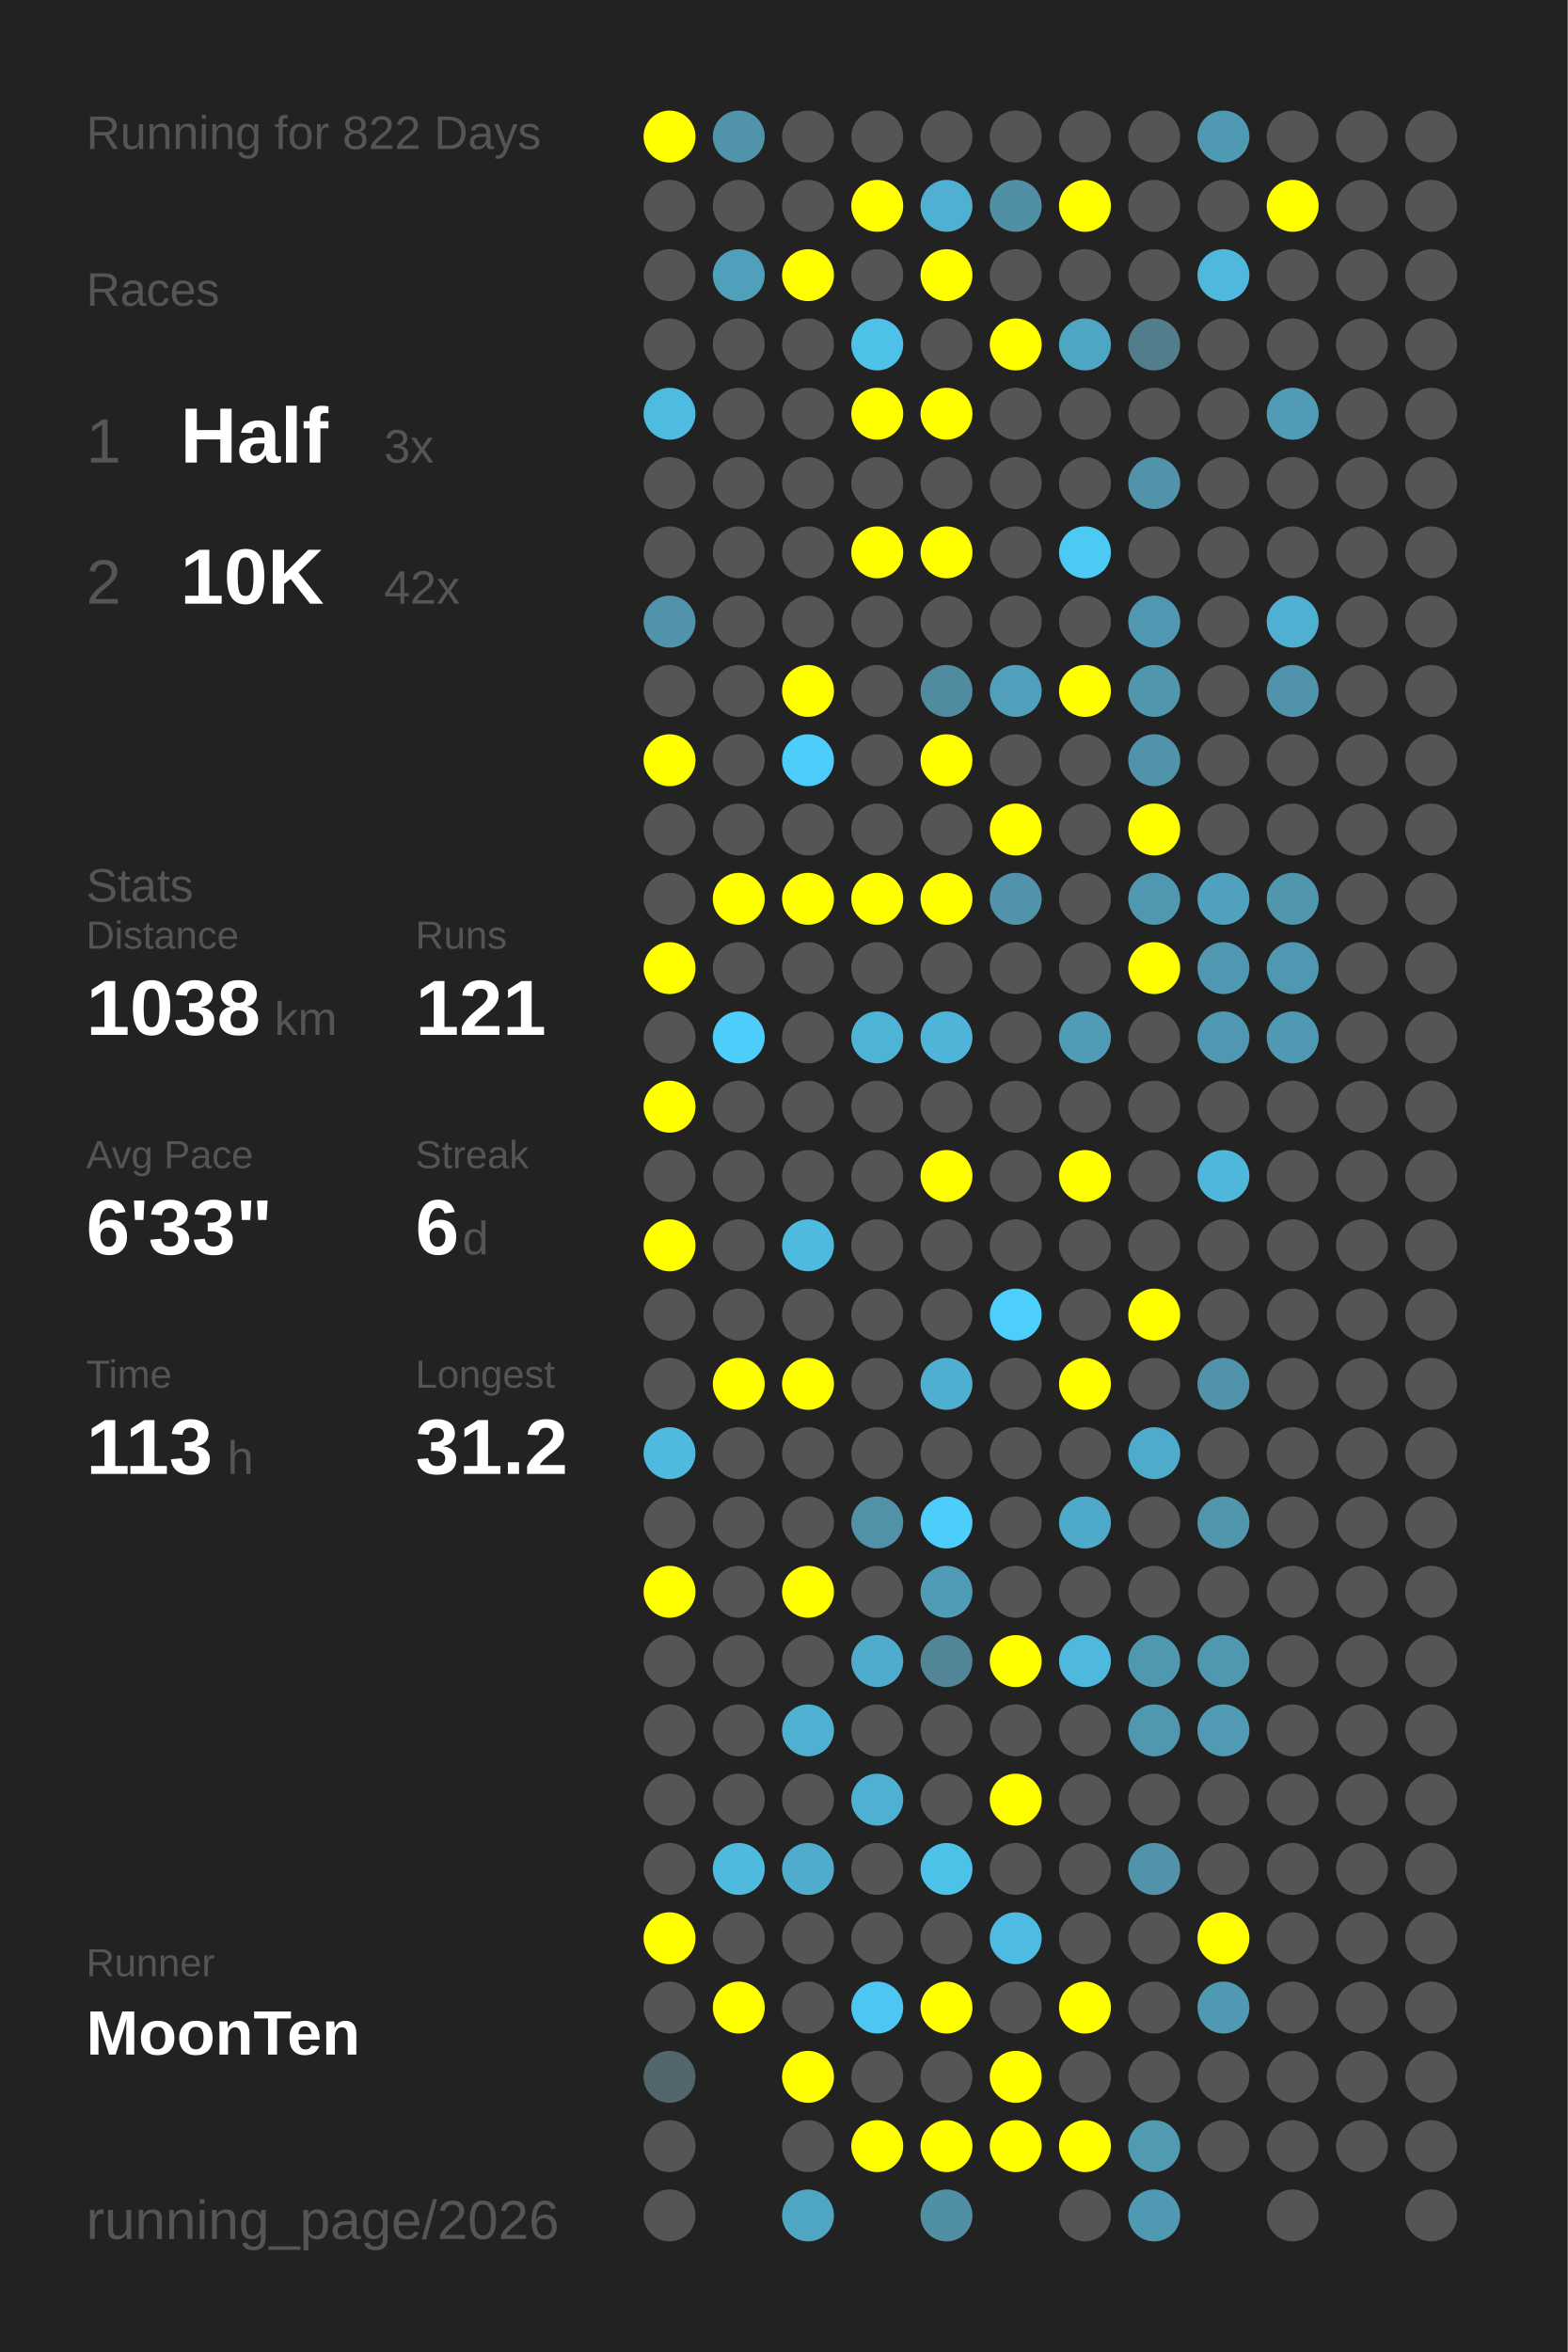
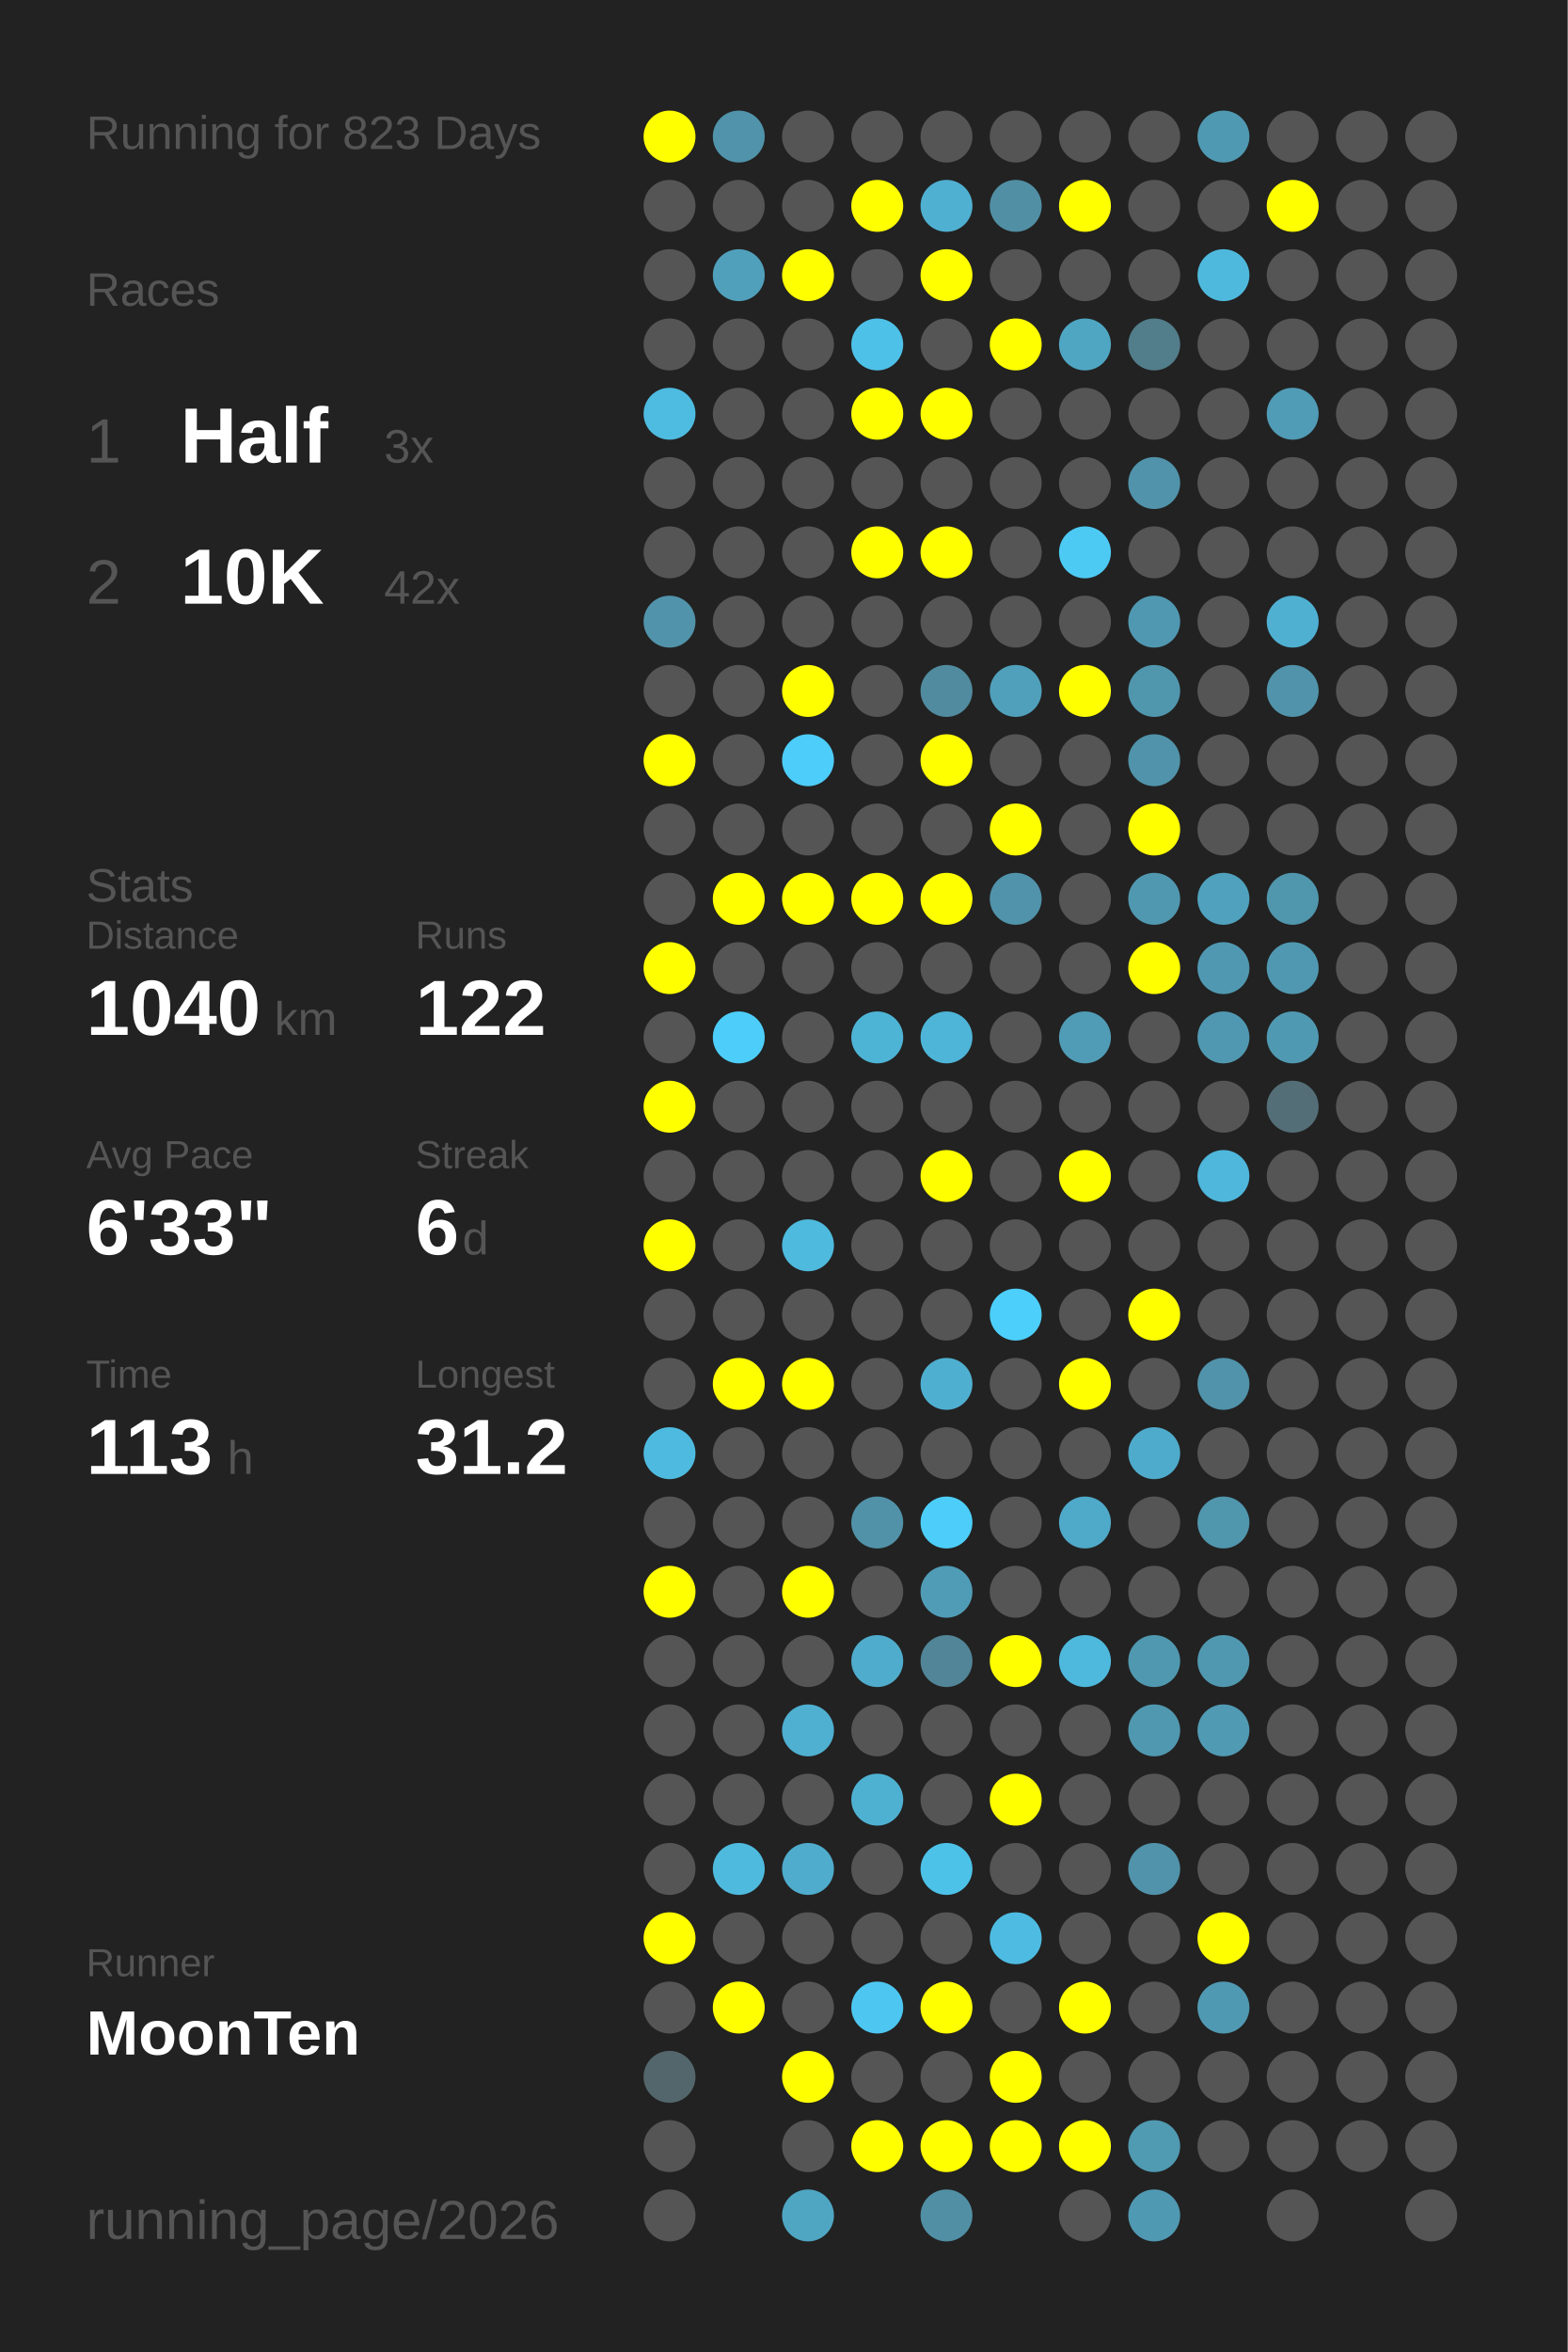
<svg xmlns="http://www.w3.org/2000/svg" baseProfile="full" height="300mm" version="1.1" viewBox="0,0,200,300" width="200mm">
  <defs />
  <rect fill="#222222" height="300" width="200" x="0" y="0" />
-   <text fill="#555555" style="font-size:6px; font-family:Arial;" x="11" y="19">Running for 822 Days</text>
+   <text fill="#555555" style="font-size:6px; font-family:Arial;" x="11" y="19">Running for 823 Days</text>
  <text fill="#555555" style="font-size:6px; font-family:Arial;" x="11" y="39">Races</text>
  <text fill="#555555" style="font-size:8px; font-family:Arial;" x="11" y="59">1</text>
  <text fill="#FFFFFF" style="font-size:10px; font-family:Arial; font-weight:bold;" x="23" y="59">Half</text>
  <text fill="#555555" style="font-size:6px; font-family:Arial;" x="49" y="59">3x</text>
  <text fill="#555555" style="font-size:8px; font-family:Arial;" x="11" y="77">2</text>
  <text fill="#FFFFFF" style="font-size:10px; font-family:Arial; font-weight:bold;" x="23" y="77">10K</text>
  <text fill="#555555" style="font-size:6px; font-family:Arial;" x="49" y="77">42x</text>
  <text fill="#555555" style="font-size:6px; font-family:Arial;" x="11" y="115">Stats</text>
  <text fill="#555555" style="font-size:5px; font-family:Arial;" x="11" y="121">Distance</text>
-   <text fill="#FFFFFF" style="font-size:10px; font-family:Arial; font-weight:bold;" x="11" y="132">1038</text>
+   <text fill="#FFFFFF" style="font-size:10px; font-family:Arial; font-weight:bold;" x="11" y="132">1040</text>
  <text fill="#555555" style="font-size:6px; font-family:Arial;" x="35" y="132">km</text>
  <text fill="#555555" style="font-size:5px; font-family:Arial;" x="53" y="121">Runs</text>
-   <text fill="#FFFFFF" style="font-size:10px; font-family:Arial; font-weight:bold;" x="53" y="132">121</text>
+   <text fill="#FFFFFF" style="font-size:10px; font-family:Arial; font-weight:bold;" x="53" y="132">122</text>
  <text fill="#555555" style="font-size:5px; font-family:Arial;" x="11" y="149">Avg Pace</text>
  <text fill="#FFFFFF" style="font-size:10px; font-family:Arial; font-weight:bold;" x="11" y="160">6'33"</text>
  <text fill="#555555" style="font-size:5px; font-family:Arial;" x="53" y="149">Streak</text>
  <text fill="#FFFFFF" style="font-size:10px; font-family:Arial; font-weight:bold;" x="53" y="160">6</text>
  <text fill="#555555" style="font-size:6px; font-family:Arial;" x="59" y="160">d</text>
  <text fill="#555555" style="font-size:5px; font-family:Arial;" x="11" y="177">Time</text>
  <text fill="#FFFFFF" style="font-size:10px; font-family:Arial; font-weight:bold;" x="11" y="188">113</text>
  <text fill="#555555" style="font-size:6px; font-family:Arial;" x="29" y="188">h</text>
  <text fill="#555555" style="font-size:5px; font-family:Arial;" x="53" y="177">Longest</text>
  <text fill="#FFFFFF" style="font-size:10px; font-family:Arial; font-weight:bold;" x="53" y="188">31.2</text>
  <text fill="#555555" style="font-size:5px; font-family:Arial;" x="11" y="252.065">Runner</text>
  <text fill="#FFFFFF" style="font-size:8px; font-family:Arial; font-weight:bold;" x="11" y="262.065">MoonTen</text>
  <text fill="#555555" style="font-size:7px; font-family:Arial;" x="11" y="285.581">running_page/2026</text>
  <circle cx="85.417" cy="17.419" fill="#FFFF00" r="3.312" />
  <circle cx="85.417" cy="26.258" fill="#555555" r="3.312" />
  <circle cx="85.417" cy="35.097" fill="#555555" r="3.312" />
  <circle cx="85.417" cy="43.935" fill="#555555" r="3.312" />
  <circle cx="85.417" cy="52.774" fill="#4ebbe0" r="3.312" />
  <circle cx="85.417" cy="61.613" fill="#555555" r="3.312" />
  <circle cx="85.417" cy="70.452" fill="#555555" r="3.312" />
  <circle cx="85.417" cy="79.29" fill="#5193aa" r="3.312" />
  <circle cx="85.417" cy="88.129" fill="#555555" r="3.312" />
  <circle cx="85.417" cy="96.968" fill="#FFFF00" r="3.312" />
  <circle cx="85.417" cy="105.806" fill="#555555" r="3.312" />
  <circle cx="85.417" cy="114.645" fill="#555555" r="3.312" />
  <circle cx="85.417" cy="123.484" fill="#FFFF00" r="3.312" />
  <circle cx="85.417" cy="132.323" fill="#555555" r="3.312" />
  <circle cx="85.417" cy="141.161" fill="#FFFF00" r="3.312" />
  <circle cx="85.417" cy="150" fill="#555555" r="3.312" />
  <circle cx="85.417" cy="158.839" fill="#FFFF00" r="3.312" />
  <circle cx="85.417" cy="167.677" fill="#555555" r="3.312" />
  <circle cx="85.417" cy="176.516" fill="#555555" r="3.312" />
  <circle cx="85.417" cy="185.355" fill="#4ebadf" r="3.312" />
  <circle cx="85.417" cy="194.194" fill="#555555" r="3.312" />
  <circle cx="85.417" cy="203.032" fill="#FFFF00" r="3.312" />
  <circle cx="85.417" cy="211.871" fill="#555555" r="3.312" />
  <circle cx="85.417" cy="220.71" fill="#555555" r="3.312" />
  <circle cx="85.417" cy="229.548" fill="#555555" r="3.312" />
  <circle cx="85.417" cy="238.387" fill="#555555" r="3.312" />
  <circle cx="85.417" cy="247.226" fill="#FFFF00" r="3.312" />
  <circle cx="85.417" cy="256.065" fill="#555555" r="3.312" />
  <circle cx="85.417" cy="264.903" fill="#53666c" r="3.312" />
  <circle cx="85.417" cy="273.742" fill="#555555" r="3.312" />
  <circle cx="85.417" cy="282.581" fill="#555555" r="3.312" />
  <circle cx="94.25" cy="17.419" fill="#5093aa" r="3.312" />
  <circle cx="94.25" cy="26.258" fill="#555555" r="3.312" />
  <circle cx="94.25" cy="35.097" fill="#50a0bb" r="3.312" />
  <circle cx="94.25" cy="43.935" fill="#555555" r="3.312" />
  <circle cx="94.25" cy="52.774" fill="#555555" r="3.312" />
  <circle cx="94.25" cy="61.613" fill="#555555" r="3.312" />
  <circle cx="94.25" cy="70.452" fill="#555555" r="3.312" />
  <circle cx="94.25" cy="79.29" fill="#555555" r="3.312" />
  <circle cx="94.25" cy="88.129" fill="#555555" r="3.312" />
  <circle cx="94.25" cy="96.968" fill="#555555" r="3.312" />
  <circle cx="94.25" cy="105.806" fill="#555555" r="3.312" />
  <circle cx="94.25" cy="114.645" fill="#FFFF00" r="3.312" />
  <circle cx="94.25" cy="123.484" fill="#555555" r="3.312" />
  <circle cx="94.25" cy="132.323" fill="#4dcefa" r="3.312" />
  <circle cx="94.25" cy="141.161" fill="#555555" r="3.312" />
  <circle cx="94.25" cy="150" fill="#555555" r="3.312" />
  <circle cx="94.25" cy="158.839" fill="#555555" r="3.312" />
  <circle cx="94.25" cy="167.677" fill="#555555" r="3.312" />
  <circle cx="94.25" cy="176.516" fill="#FFFF00" r="3.312" />
  <circle cx="94.25" cy="185.355" fill="#555555" r="3.312" />
  <circle cx="94.25" cy="194.194" fill="#555555" r="3.312" />
  <circle cx="94.25" cy="203.032" fill="#555555" r="3.312" />
  <circle cx="94.25" cy="211.871" fill="#555555" r="3.312" />
  <circle cx="94.25" cy="220.71" fill="#555555" r="3.312" />
  <circle cx="94.25" cy="229.548" fill="#555555" r="3.312" />
  <circle cx="94.25" cy="238.387" fill="#4ebade" r="3.312" />
  <circle cx="94.25" cy="247.226" fill="#555555" r="3.312" />
  <circle cx="94.25" cy="256.065" fill="#FFFF00" r="3.312" />
  <circle cx="103.083" cy="17.419" fill="#555555" r="3.312" />
  <circle cx="103.083" cy="26.258" fill="#555555" r="3.312" />
  <circle cx="103.083" cy="35.097" fill="#FFFF00" r="3.312" />
  <circle cx="103.083" cy="43.935" fill="#555555" r="3.312" />
  <circle cx="103.083" cy="52.774" fill="#555555" r="3.312" />
  <circle cx="103.083" cy="61.613" fill="#555555" r="3.312" />
  <circle cx="103.083" cy="70.452" fill="#555555" r="3.312" />
  <circle cx="103.083" cy="79.29" fill="#555555" r="3.312" />
  <circle cx="103.083" cy="88.129" fill="#FFFF00" r="3.312" />
  <circle cx="103.083" cy="96.968" fill="#4dcdf9" r="3.312" />
  <circle cx="103.083" cy="105.806" fill="#555555" r="3.312" />
  <circle cx="103.083" cy="114.645" fill="#FFFF00" r="3.312" />
  <circle cx="103.083" cy="123.484" fill="#555555" r="3.312" />
  <circle cx="103.083" cy="132.323" fill="#555555" r="3.312" />
  <circle cx="103.083" cy="141.161" fill="#555555" r="3.312" />
  <circle cx="103.083" cy="150" fill="#555555" r="3.312" />
  <circle cx="103.083" cy="158.839" fill="#4ebade" r="3.312" />
  <circle cx="103.083" cy="167.677" fill="#555555" r="3.312" />
  <circle cx="103.083" cy="176.516" fill="#FFFF00" r="3.312" />
  <circle cx="103.083" cy="185.355" fill="#555555" r="3.312" />
  <circle cx="103.083" cy="194.194" fill="#555555" r="3.312" />
  <circle cx="103.083" cy="203.032" fill="#FFFF00" r="3.312" />
  <circle cx="103.083" cy="211.871" fill="#555555" r="3.312" />
  <circle cx="103.083" cy="220.71" fill="#4fb0d1" r="3.312" />
  <circle cx="103.083" cy="229.548" fill="#555555" r="3.312" />
  <circle cx="103.083" cy="238.387" fill="#4faccc" r="3.312" />
  <circle cx="103.083" cy="247.226" fill="#555555" r="3.312" />
  <circle cx="103.083" cy="256.065" fill="#555555" r="3.312" />
  <circle cx="103.083" cy="264.903" fill="#FFFF00" r="3.312" />
  <circle cx="103.083" cy="273.742" fill="#555555" r="3.312" />
  <circle cx="103.083" cy="282.581" fill="#4fa6c3" r="3.312" />
  <circle cx="111.917" cy="17.419" fill="#555555" r="3.312" />
  <circle cx="111.917" cy="26.258" fill="#FFFF00" r="3.312" />
  <circle cx="111.917" cy="35.097" fill="#555555" r="3.312" />
  <circle cx="111.917" cy="43.935" fill="#4ec1e9" r="3.312" />
  <circle cx="111.917" cy="52.774" fill="#FFFF00" r="3.312" />
  <circle cx="111.917" cy="61.613" fill="#555555" r="3.312" />
  <circle cx="111.917" cy="70.452" fill="#FFFF00" r="3.312" />
  <circle cx="111.917" cy="79.29" fill="#555555" r="3.312" />
  <circle cx="111.917" cy="88.129" fill="#555555" r="3.312" />
  <circle cx="111.917" cy="96.968" fill="#555555" r="3.312" />
  <circle cx="111.917" cy="105.806" fill="#555555" r="3.312" />
  <circle cx="111.917" cy="114.645" fill="#FFFF00" r="3.312" />
  <circle cx="111.917" cy="123.484" fill="#555555" r="3.312" />
  <circle cx="111.917" cy="132.323" fill="#4eb4d6" r="3.312" />
  <circle cx="111.917" cy="141.161" fill="#555555" r="3.312" />
  <circle cx="111.917" cy="150" fill="#555555" r="3.312" />
  <circle cx="111.917" cy="158.839" fill="#555555" r="3.312" />
  <circle cx="111.917" cy="167.677" fill="#555555" r="3.312" />
  <circle cx="111.917" cy="176.516" fill="#555555" r="3.312" />
  <circle cx="111.917" cy="185.355" fill="#555555" r="3.312" />
  <circle cx="111.917" cy="194.194" fill="#5192a8" r="3.312" />
  <circle cx="111.917" cy="203.032" fill="#555555" r="3.312" />
  <circle cx="111.917" cy="211.871" fill="#4faccc" r="3.312" />
  <circle cx="111.917" cy="220.71" fill="#555555" r="3.312" />
  <circle cx="111.917" cy="229.548" fill="#4fb1d2" r="3.312" />
  <circle cx="111.917" cy="238.387" fill="#555555" r="3.312" />
  <circle cx="111.917" cy="247.226" fill="#555555" r="3.312" />
  <circle cx="111.917" cy="256.065" fill="#4dc7f1" r="3.312" />
  <circle cx="111.917" cy="264.903" fill="#555555" r="3.312" />
  <circle cx="111.917" cy="273.742" fill="#FFFF00" r="3.312" />
  <circle cx="120.75" cy="17.419" fill="#555555" r="3.312" />
  <circle cx="120.75" cy="26.258" fill="#4fb0d1" r="3.312" />
  <circle cx="120.75" cy="35.097" fill="#FFFF00" r="3.312" />
  <circle cx="120.75" cy="43.935" fill="#555555" r="3.312" />
  <circle cx="120.75" cy="52.774" fill="#FFFF00" r="3.312" />
  <circle cx="120.75" cy="61.613" fill="#555555" r="3.312" />
  <circle cx="120.75" cy="70.452" fill="#FFFF00" r="3.312" />
  <circle cx="120.75" cy="79.29" fill="#555555" r="3.312" />
  <circle cx="120.75" cy="88.129" fill="#518b9f" r="3.312" />
  <circle cx="120.75" cy="96.968" fill="#FFFF00" r="3.312" />
  <circle cx="120.75" cy="105.806" fill="#555555" r="3.312" />
  <circle cx="120.75" cy="114.645" fill="#FFFF00" r="3.312" />
  <circle cx="120.75" cy="123.484" fill="#555555" r="3.312" />
  <circle cx="120.75" cy="132.323" fill="#4eb5d8" r="3.312" />
  <circle cx="120.75" cy="141.161" fill="#555555" r="3.312" />
  <circle cx="120.75" cy="150" fill="#FFFF00" r="3.312" />
  <circle cx="120.75" cy="158.839" fill="#555555" r="3.312" />
  <circle cx="120.75" cy="167.677" fill="#555555" r="3.312" />
  <circle cx="120.75" cy="176.516" fill="#4fafd0" r="3.312" />
  <circle cx="120.75" cy="185.355" fill="#555555" r="3.312" />
  <circle cx="120.75" cy="194.194" fill="#4dcefa" r="3.312" />
  <circle cx="120.75" cy="203.032" fill="#509cb6" r="3.312" />
  <circle cx="120.75" cy="211.871" fill="#518597" r="3.312" />
  <circle cx="120.75" cy="220.71" fill="#555555" r="3.312" />
  <circle cx="120.75" cy="229.548" fill="#555555" r="3.312" />
  <circle cx="120.75" cy="238.387" fill="#4dc2e9" r="3.312" />
  <circle cx="120.75" cy="247.226" fill="#555555" r="3.312" />
  <circle cx="120.75" cy="256.065" fill="#FFFF00" r="3.312" />
  <circle cx="120.75" cy="264.903" fill="#555555" r="3.312" />
  <circle cx="120.75" cy="273.742" fill="#FFFF00" r="3.312" />
  <circle cx="120.75" cy="282.581" fill="#518fa4" r="3.312" />
  <circle cx="129.583" cy="17.419" fill="#555555" r="3.312" />
  <circle cx="129.583" cy="26.258" fill="#518fa4" r="3.312" />
  <circle cx="129.583" cy="35.097" fill="#555555" r="3.312" />
  <circle cx="129.583" cy="43.935" fill="#FFFF00" r="3.312" />
  <circle cx="129.583" cy="52.774" fill="#555555" r="3.312" />
  <circle cx="129.583" cy="61.613" fill="#555555" r="3.312" />
  <circle cx="129.583" cy="70.452" fill="#555555" r="3.312" />
  <circle cx="129.583" cy="79.29" fill="#555555" r="3.312" />
  <circle cx="129.583" cy="88.129" fill="#50a0bb" r="3.312" />
  <circle cx="129.583" cy="96.968" fill="#555555" r="3.312" />
  <circle cx="129.583" cy="105.806" fill="#FFFF00" r="3.312" />
  <circle cx="129.583" cy="114.645" fill="#5093aa" r="3.312" />
  <circle cx="129.583" cy="123.484" fill="#555555" r="3.312" />
  <circle cx="129.583" cy="132.323" fill="#555555" r="3.312" />
  <circle cx="129.583" cy="141.161" fill="#555555" r="3.312" />
  <circle cx="129.583" cy="150" fill="#555555" r="3.312" />
  <circle cx="129.583" cy="158.839" fill="#555555" r="3.312" />
  <circle cx="129.583" cy="167.677" fill="#4dcffc" r="3.312" />
  <circle cx="129.583" cy="176.516" fill="#555555" r="3.312" />
  <circle cx="129.583" cy="185.355" fill="#555555" r="3.312" />
  <circle cx="129.583" cy="194.194" fill="#555555" r="3.312" />
  <circle cx="129.583" cy="203.032" fill="#555555" r="3.312" />
  <circle cx="129.583" cy="211.871" fill="#FFFF00" r="3.312" />
  <circle cx="129.583" cy="220.71" fill="#555555" r="3.312" />
  <circle cx="129.583" cy="229.548" fill="#FFFF00" r="3.312" />
  <circle cx="129.583" cy="238.387" fill="#555555" r="3.312" />
  <circle cx="129.583" cy="247.226" fill="#4ebce2" r="3.312" />
  <circle cx="129.583" cy="256.065" fill="#555555" r="3.312" />
  <circle cx="129.583" cy="264.903" fill="#FFFF00" r="3.312" />
  <circle cx="129.583" cy="273.742" fill="#FFFF00" r="3.312" />
  <circle cx="138.417" cy="17.419" fill="#555555" r="3.312" />
  <circle cx="138.417" cy="26.258" fill="#FFFF00" r="3.312" />
  <circle cx="138.417" cy="35.097" fill="#555555" r="3.312" />
  <circle cx="138.417" cy="43.935" fill="#4fa6c3" r="3.312" />
  <circle cx="138.417" cy="52.774" fill="#555555" r="3.312" />
  <circle cx="138.417" cy="61.613" fill="#555555" r="3.312" />
  <circle cx="138.417" cy="70.452" fill="#4dcaf4" r="3.312" />
  <circle cx="138.417" cy="79.29" fill="#555555" r="3.312" />
  <circle cx="138.417" cy="88.129" fill="#FFFF00" r="3.312" />
  <circle cx="138.417" cy="96.968" fill="#555555" r="3.312" />
  <circle cx="138.417" cy="105.806" fill="#555555" r="3.312" />
  <circle cx="138.417" cy="114.645" fill="#555555" r="3.312" />
  <circle cx="138.417" cy="123.484" fill="#555555" r="3.312" />
  <circle cx="138.417" cy="132.323" fill="#509cb6" r="3.312" />
  <circle cx="138.417" cy="141.161" fill="#555555" r="3.312" />
  <circle cx="138.417" cy="150" fill="#FFFF00" r="3.312" />
  <circle cx="138.417" cy="158.839" fill="#555555" r="3.312" />
  <circle cx="138.417" cy="167.677" fill="#555555" r="3.312" />
  <circle cx="138.417" cy="176.516" fill="#FFFF00" r="3.312" />
  <circle cx="138.417" cy="185.355" fill="#555555" r="3.312" />
  <circle cx="138.417" cy="194.194" fill="#4fa9c8" r="3.312" />
  <circle cx="138.417" cy="203.032" fill="#555555" r="3.312" />
  <circle cx="138.417" cy="211.871" fill="#4eb9dd" r="3.312" />
  <circle cx="138.417" cy="220.71" fill="#555555" r="3.312" />
  <circle cx="138.417" cy="229.548" fill="#555555" r="3.312" />
  <circle cx="138.417" cy="238.387" fill="#555555" r="3.312" />
  <circle cx="138.417" cy="247.226" fill="#555555" r="3.312" />
  <circle cx="138.417" cy="256.065" fill="#FFFF00" r="3.312" />
  <circle cx="138.417" cy="264.903" fill="#555555" r="3.312" />
  <circle cx="138.417" cy="273.742" fill="#FFFF00" r="3.312" />
  <circle cx="138.417" cy="282.581" fill="#555555" r="3.312" />
  <circle cx="147.25" cy="17.419" fill="#555555" r="3.312" />
  <circle cx="147.25" cy="26.258" fill="#555555" r="3.312" />
  <circle cx="147.25" cy="35.097" fill="#555555" r="3.312" />
  <circle cx="147.25" cy="43.935" fill="#527d8b" r="3.312" />
  <circle cx="147.25" cy="52.774" fill="#555555" r="3.312" />
  <circle cx="147.25" cy="61.613" fill="#5093aa" r="3.312" />
  <circle cx="147.25" cy="70.452" fill="#555555" r="3.312" />
  <circle cx="147.25" cy="79.29" fill="#5098b1" r="3.312" />
  <circle cx="147.25" cy="88.129" fill="#5097ae" r="3.312" />
  <circle cx="147.25" cy="96.968" fill="#5093aa" r="3.312" />
  <circle cx="147.25" cy="105.806" fill="#FFFF00" r="3.312" />
  <circle cx="147.25" cy="114.645" fill="#5098b0" r="3.312" />
  <circle cx="147.25" cy="123.484" fill="#FFFF00" r="3.312" />
  <circle cx="147.25" cy="132.323" fill="#555555" r="3.312" />
  <circle cx="147.25" cy="141.161" fill="#555555" r="3.312" />
  <circle cx="147.25" cy="150" fill="#555555" r="3.312" />
  <circle cx="147.25" cy="158.839" fill="#555555" r="3.312" />
  <circle cx="147.25" cy="167.677" fill="#FFFF00" r="3.312" />
  <circle cx="147.25" cy="176.516" fill="#555555" r="3.312" />
  <circle cx="147.25" cy="185.355" fill="#4fabcb" r="3.312" />
  <circle cx="147.25" cy="194.194" fill="#555555" r="3.312" />
  <circle cx="147.25" cy="203.032" fill="#555555" r="3.312" />
  <circle cx="147.25" cy="211.871" fill="#5098b0" r="3.312" />
  <circle cx="147.25" cy="220.71" fill="#5098b0" r="3.312" />
  <circle cx="147.25" cy="229.548" fill="#555555" r="3.312" />
  <circle cx="147.25" cy="238.387" fill="#5093aa" r="3.312" />
  <circle cx="147.25" cy="247.226" fill="#555555" r="3.312" />
  <circle cx="147.25" cy="256.065" fill="#555555" r="3.312" />
  <circle cx="147.25" cy="264.903" fill="#555555" r="3.312" />
  <circle cx="147.25" cy="273.742" fill="#509ab2" r="3.312" />
  <circle cx="147.25" cy="282.581" fill="#5099b2" r="3.312" />
  <circle cx="156.083" cy="17.419" fill="#5099b2" r="3.312" />
  <circle cx="156.083" cy="26.258" fill="#555555" r="3.312" />
  <circle cx="156.083" cy="35.097" fill="#4eb9dd" r="3.312" />
  <circle cx="156.083" cy="43.935" fill="#555555" r="3.312" />
  <circle cx="156.083" cy="52.774" fill="#555555" r="3.312" />
  <circle cx="156.083" cy="61.613" fill="#555555" r="3.312" />
  <circle cx="156.083" cy="70.452" fill="#555555" r="3.312" />
  <circle cx="156.083" cy="79.29" fill="#555555" r="3.312" />
  <circle cx="156.083" cy="88.129" fill="#555555" r="3.312" />
  <circle cx="156.083" cy="96.968" fill="#555555" r="3.312" />
  <circle cx="156.083" cy="105.806" fill="#555555" r="3.312" />
  <circle cx="156.083" cy="114.645" fill="#50a1bd" r="3.312" />
  <circle cx="156.083" cy="123.484" fill="#5098b1" r="3.312" />
  <circle cx="156.083" cy="132.323" fill="#5098b1" r="3.312" />
  <circle cx="156.083" cy="141.161" fill="#555555" r="3.312" />
  <circle cx="156.083" cy="150" fill="#4eb7db" r="3.312" />
  <circle cx="156.083" cy="158.839" fill="#555555" r="3.312" />
  <circle cx="156.083" cy="167.677" fill="#555555" r="3.312" />
  <circle cx="156.083" cy="176.516" fill="#5093aa" r="3.312" />
  <circle cx="156.083" cy="185.355" fill="#555555" r="3.312" />
  <circle cx="156.083" cy="194.194" fill="#5096ad" r="3.312" />
  <circle cx="156.083" cy="203.032" fill="#555555" r="3.312" />
  <circle cx="156.083" cy="211.871" fill="#5098b0" r="3.312" />
  <circle cx="156.083" cy="220.71" fill="#509ab3" r="3.312" />
  <circle cx="156.083" cy="229.548" fill="#555555" r="3.312" />
  <circle cx="156.083" cy="238.387" fill="#555555" r="3.312" />
  <circle cx="156.083" cy="247.226" fill="#FFFF00" r="3.312" />
  <circle cx="156.083" cy="256.065" fill="#5099b2" r="3.312" />
  <circle cx="156.083" cy="264.903" fill="#555555" r="3.312" />
  <circle cx="156.083" cy="273.742" fill="#555555" r="3.312" />
  <circle cx="164.917" cy="17.419" fill="#555555" r="3.312" />
  <circle cx="164.917" cy="26.258" fill="#FFFF00" r="3.312" />
  <circle cx="164.917" cy="35.097" fill="#555555" r="3.312" />
  <circle cx="164.917" cy="43.935" fill="#555555" r="3.312" />
  <circle cx="164.917" cy="52.774" fill="#509bb5" r="3.312" />
  <circle cx="164.917" cy="61.613" fill="#555555" r="3.312" />
  <circle cx="164.917" cy="70.452" fill="#555555" r="3.312" />
  <circle cx="164.917" cy="79.29" fill="#4fb0d2" r="3.312" />
  <circle cx="164.917" cy="88.129" fill="#5093aa" r="3.312" />
  <circle cx="164.917" cy="96.968" fill="#555555" r="3.312" />
  <circle cx="164.917" cy="105.806" fill="#555555" r="3.312" />
  <circle cx="164.917" cy="114.645" fill="#5096ad" r="3.312" />
  <circle cx="164.917" cy="123.484" fill="#5098b1" r="3.312" />
  <circle cx="164.917" cy="132.323" fill="#5099b2" r="3.312" />
-   <circle cx="164.917" cy="141.161" fill="#555555" r="3.312" />
+   <circle cx="164.917" cy="141.161" fill="#536e77" r="3.312" />
  <circle cx="164.917" cy="150" fill="#555555" r="3.312" />
  <circle cx="164.917" cy="158.839" fill="#555555" r="3.312" />
  <circle cx="164.917" cy="167.677" fill="#555555" r="3.312" />
  <circle cx="164.917" cy="176.516" fill="#555555" r="3.312" />
  <circle cx="164.917" cy="185.355" fill="#555555" r="3.312" />
  <circle cx="164.917" cy="194.194" fill="#555555" r="3.312" />
  <circle cx="164.917" cy="203.032" fill="#555555" r="3.312" />
  <circle cx="164.917" cy="211.871" fill="#555555" r="3.312" />
  <circle cx="164.917" cy="220.71" fill="#555555" r="3.312" />
  <circle cx="164.917" cy="229.548" fill="#555555" r="3.312" />
  <circle cx="164.917" cy="238.387" fill="#555555" r="3.312" />
  <circle cx="164.917" cy="247.226" fill="#555555" r="3.312" />
  <circle cx="164.917" cy="256.065" fill="#555555" r="3.312" />
  <circle cx="164.917" cy="264.903" fill="#555555" r="3.312" />
  <circle cx="164.917" cy="273.742" fill="#555555" r="3.312" />
  <circle cx="164.917" cy="282.581" fill="#555555" r="3.312" />
  <circle cx="173.75" cy="17.419" fill="#555555" r="3.312" />
  <circle cx="173.75" cy="26.258" fill="#555555" r="3.312" />
  <circle cx="173.75" cy="35.097" fill="#555555" r="3.312" />
  <circle cx="173.75" cy="43.935" fill="#555555" r="3.312" />
  <circle cx="173.75" cy="52.774" fill="#555555" r="3.312" />
  <circle cx="173.75" cy="61.613" fill="#555555" r="3.312" />
  <circle cx="173.75" cy="70.452" fill="#555555" r="3.312" />
  <circle cx="173.75" cy="79.29" fill="#555555" r="3.312" />
  <circle cx="173.75" cy="88.129" fill="#555555" r="3.312" />
  <circle cx="173.75" cy="96.968" fill="#555555" r="3.312" />
  <circle cx="173.75" cy="105.806" fill="#555555" r="3.312" />
  <circle cx="173.75" cy="114.645" fill="#555555" r="3.312" />
  <circle cx="173.75" cy="123.484" fill="#555555" r="3.312" />
  <circle cx="173.75" cy="132.323" fill="#555555" r="3.312" />
  <circle cx="173.75" cy="141.161" fill="#555555" r="3.312" />
  <circle cx="173.75" cy="150" fill="#555555" r="3.312" />
  <circle cx="173.75" cy="158.839" fill="#555555" r="3.312" />
  <circle cx="173.75" cy="167.677" fill="#555555" r="3.312" />
  <circle cx="173.75" cy="176.516" fill="#555555" r="3.312" />
  <circle cx="173.75" cy="185.355" fill="#555555" r="3.312" />
  <circle cx="173.75" cy="194.194" fill="#555555" r="3.312" />
  <circle cx="173.75" cy="203.032" fill="#555555" r="3.312" />
  <circle cx="173.75" cy="211.871" fill="#555555" r="3.312" />
  <circle cx="173.75" cy="220.71" fill="#555555" r="3.312" />
  <circle cx="173.75" cy="229.548" fill="#555555" r="3.312" />
  <circle cx="173.75" cy="238.387" fill="#555555" r="3.312" />
  <circle cx="173.75" cy="247.226" fill="#555555" r="3.312" />
  <circle cx="173.75" cy="256.065" fill="#555555" r="3.312" />
  <circle cx="173.75" cy="264.903" fill="#555555" r="3.312" />
  <circle cx="173.75" cy="273.742" fill="#555555" r="3.312" />
  <circle cx="182.583" cy="17.419" fill="#555555" r="3.312" />
  <circle cx="182.583" cy="26.258" fill="#555555" r="3.312" />
  <circle cx="182.583" cy="35.097" fill="#555555" r="3.312" />
  <circle cx="182.583" cy="43.935" fill="#555555" r="3.312" />
  <circle cx="182.583" cy="52.774" fill="#555555" r="3.312" />
  <circle cx="182.583" cy="61.613" fill="#555555" r="3.312" />
  <circle cx="182.583" cy="70.452" fill="#555555" r="3.312" />
  <circle cx="182.583" cy="79.29" fill="#555555" r="3.312" />
  <circle cx="182.583" cy="88.129" fill="#555555" r="3.312" />
  <circle cx="182.583" cy="96.968" fill="#555555" r="3.312" />
  <circle cx="182.583" cy="105.806" fill="#555555" r="3.312" />
  <circle cx="182.583" cy="114.645" fill="#555555" r="3.312" />
  <circle cx="182.583" cy="123.484" fill="#555555" r="3.312" />
  <circle cx="182.583" cy="132.323" fill="#555555" r="3.312" />
  <circle cx="182.583" cy="141.161" fill="#555555" r="3.312" />
  <circle cx="182.583" cy="150" fill="#555555" r="3.312" />
  <circle cx="182.583" cy="158.839" fill="#555555" r="3.312" />
  <circle cx="182.583" cy="167.677" fill="#555555" r="3.312" />
  <circle cx="182.583" cy="176.516" fill="#555555" r="3.312" />
  <circle cx="182.583" cy="185.355" fill="#555555" r="3.312" />
  <circle cx="182.583" cy="194.194" fill="#555555" r="3.312" />
  <circle cx="182.583" cy="203.032" fill="#555555" r="3.312" />
  <circle cx="182.583" cy="211.871" fill="#555555" r="3.312" />
  <circle cx="182.583" cy="220.71" fill="#555555" r="3.312" />
  <circle cx="182.583" cy="229.548" fill="#555555" r="3.312" />
  <circle cx="182.583" cy="238.387" fill="#555555" r="3.312" />
  <circle cx="182.583" cy="247.226" fill="#555555" r="3.312" />
  <circle cx="182.583" cy="256.065" fill="#555555" r="3.312" />
  <circle cx="182.583" cy="264.903" fill="#555555" r="3.312" />
  <circle cx="182.583" cy="273.742" fill="#555555" r="3.312" />
  <circle cx="182.583" cy="282.581" fill="#555555" r="3.312" />
</svg>
